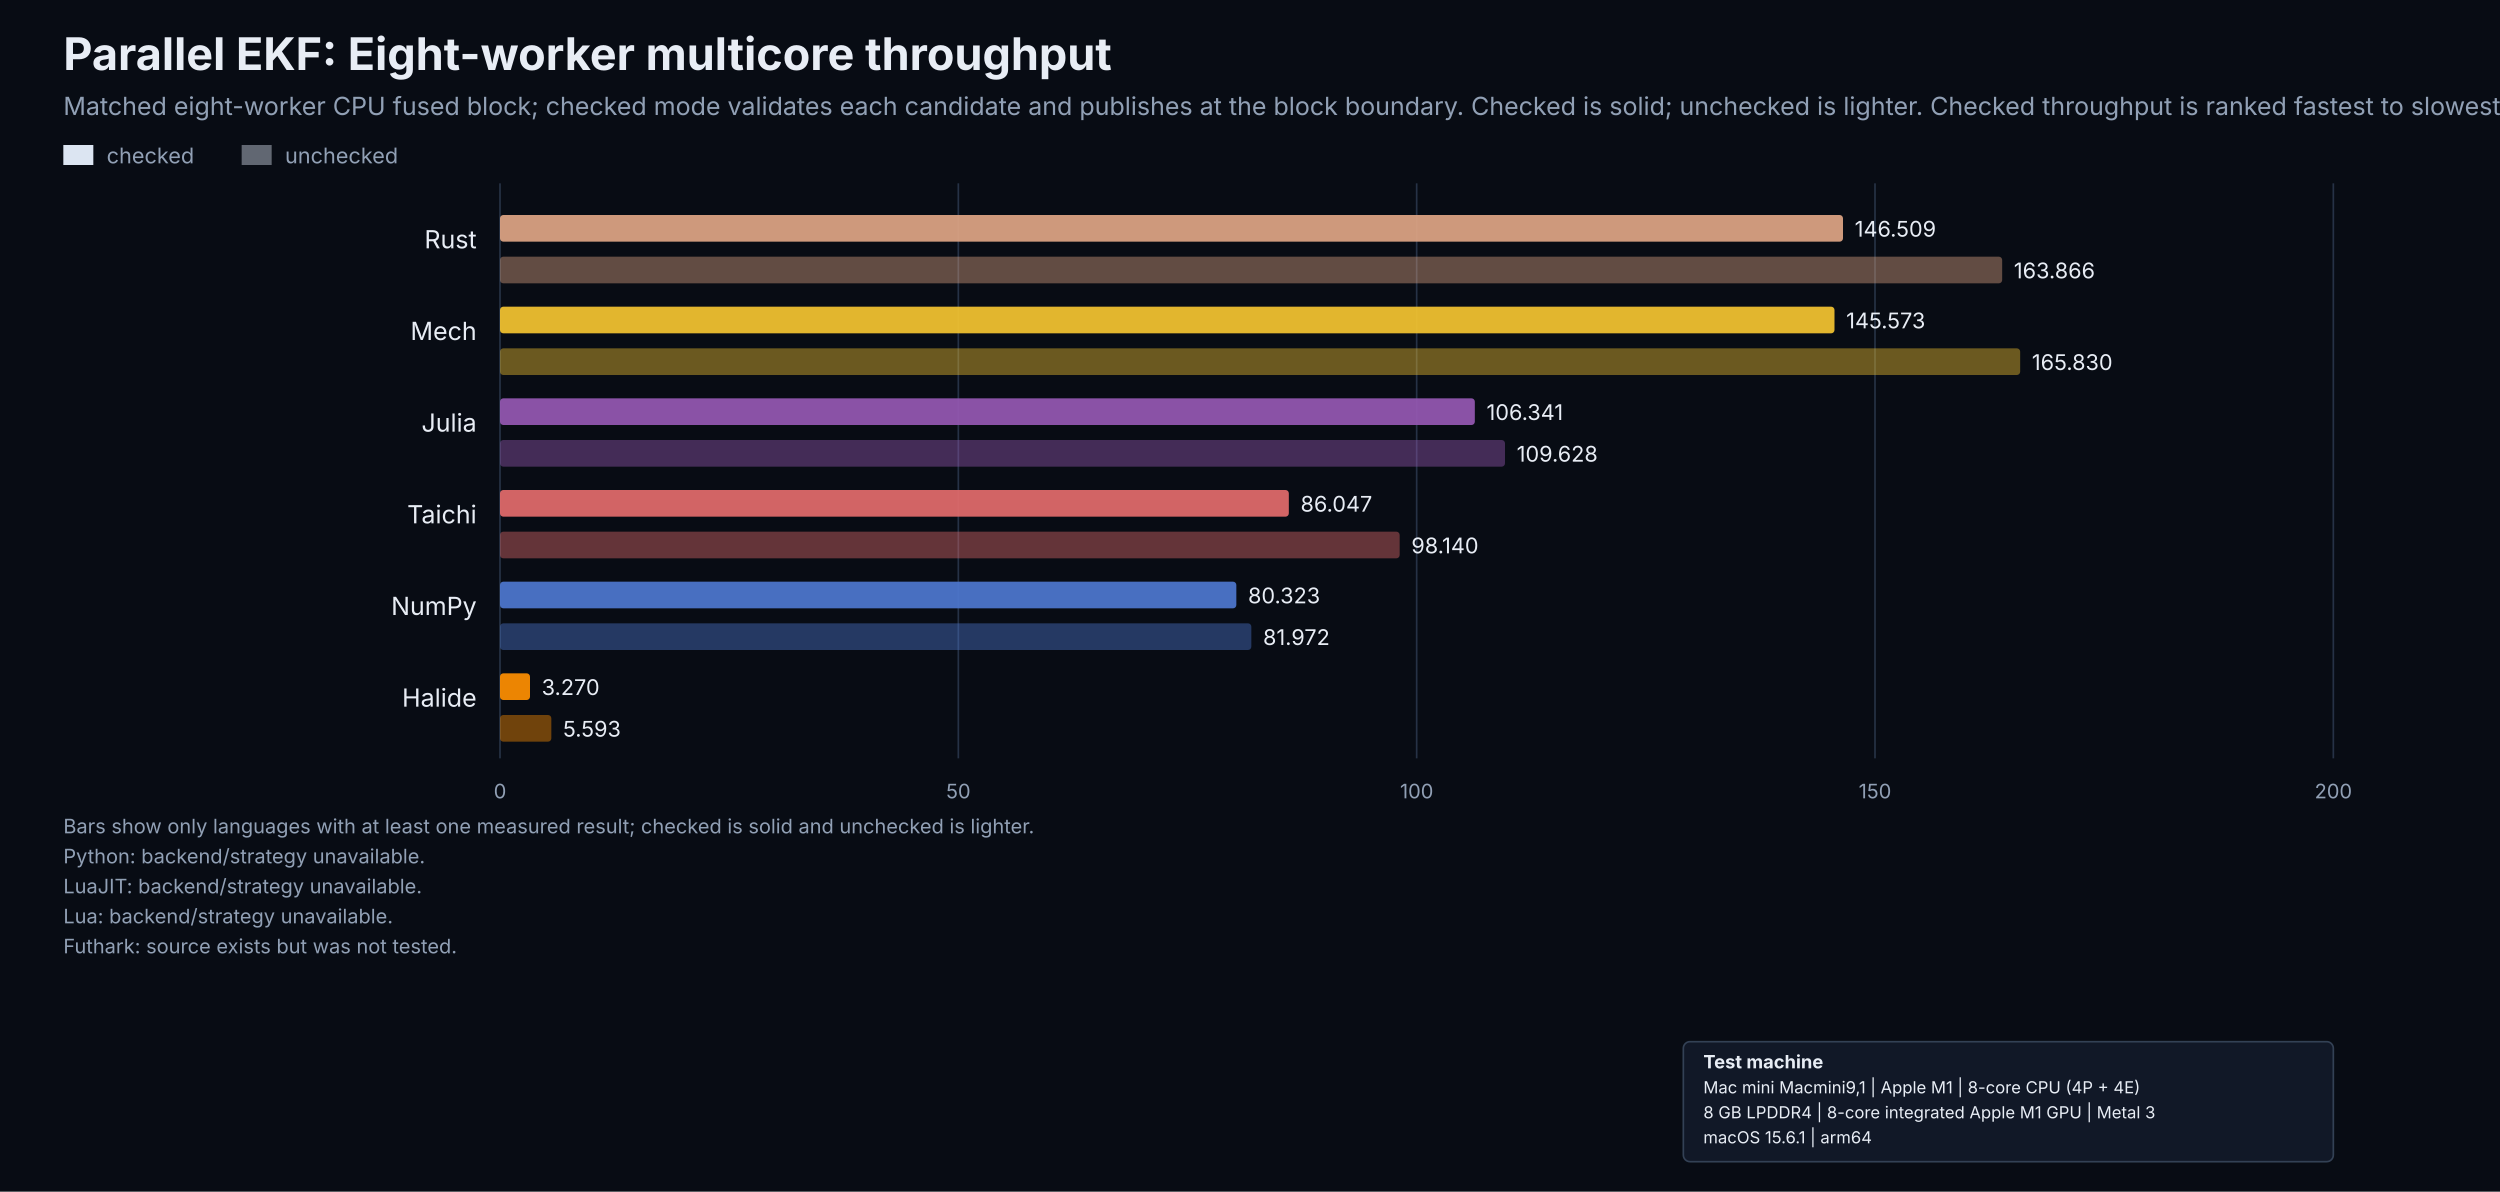
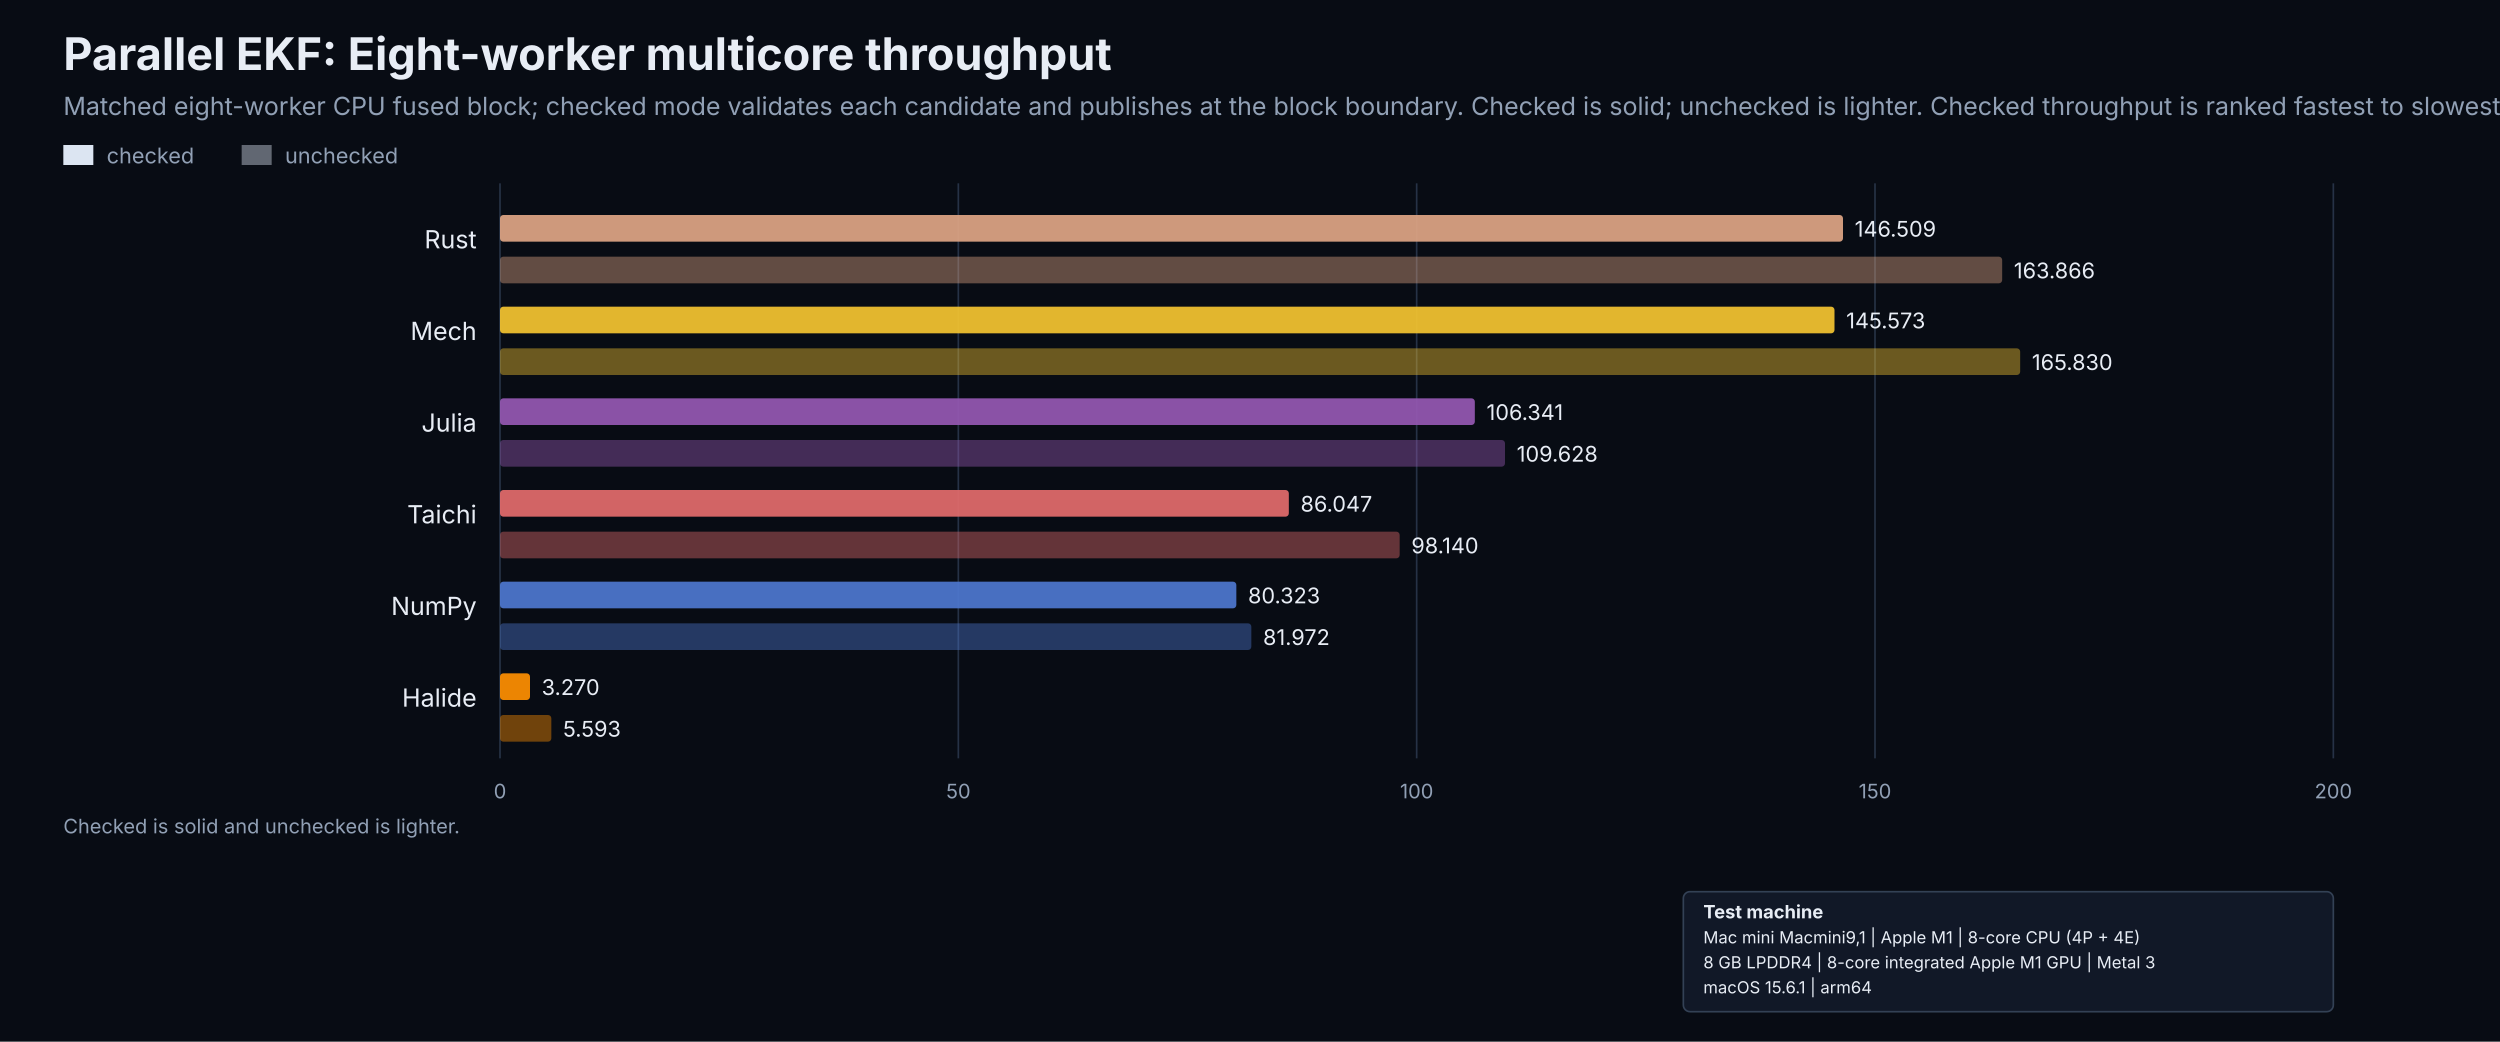
- <svg xmlns="http://www.w3.org/2000/svg" width="1500" height="715" viewBox="0 0 1500 715">
+ <svg xmlns="http://www.w3.org/2000/svg" width="1500" height="625" viewBox="0 0 1500 625">
  <rect width="100%" height="100%" fill="#080c14" />
  <style>text{font-family:-apple-system,BlinkMacSystemFont,"Segoe UI",sans-serif;fill:#e8edf5}.muted{fill:#91a0b5}.grid{stroke:#263246;stroke-width:1}.label{font-size:15px}.value{font-size:13px;font-variant-numeric:tabular-nums}</style>
  <text x="38" y="42" font-size="27" font-weight="700">Parallel EKF: Eight-worker multicore throughput</text>
  <text x="38" y="69" class="muted" font-size="15">Matched eight-worker CPU fused block; checked mode validates each candidate and publishes at the block boundary. Checked is solid; unchecked is lighter. Checked throughput is ranked fastest to slowest. Linear M/s axis.</text>
  <rect x="38" y="87" width="18" height="12" fill="#dce5f2" />
  <text x="64" y="98" class="muted" font-size="13">checked</text>
  <rect x="145" y="87" width="18" height="12" fill="#dce5f2" opacity="0.42" />
  <text x="171" y="98" class="muted" font-size="13">unchecked</text>
  <line x1="300.0" y1="110" x2="300.0" y2="455" class="grid" />
  <text x="300.0" y="479" text-anchor="middle" class="muted" font-size="12">0</text>
  <line x1="575.0" y1="110" x2="575.0" y2="455" class="grid" />
  <text x="575.0" y="479" text-anchor="middle" class="muted" font-size="12">50</text>
  <line x1="850.0" y1="110" x2="850.0" y2="455" class="grid" />
  <text x="850.0" y="479" text-anchor="middle" class="muted" font-size="12">100</text>
  <line x1="1125.0" y1="110" x2="1125.0" y2="455" class="grid" />
  <text x="1125.0" y="479" text-anchor="middle" class="muted" font-size="12">150</text>
  <line x1="1400.0" y1="110" x2="1400.0" y2="455" class="grid" />
  <text x="1400.0" y="479" text-anchor="middle" class="muted" font-size="12">200</text>
  <text x="286" y="149" text-anchor="end" class="label">Rust</text>
  <rect x="300" y="129" width="805.8" height="16" rx="2" fill="#dea584" opacity="0.92" />
  <text x="1112.8" y="142" class="value">146.509</text>
  <rect x="300" y="154" width="901.3" height="16" rx="2" fill="#dea584" opacity="0.42" />
  <text x="1208.3" y="167" class="value">163.866</text>
  <text x="286" y="204" text-anchor="end" class="label">Mech</text>
  <rect x="300" y="184" width="800.7" height="16" rx="2" fill="#f4c430" opacity="0.92" />
  <text x="1107.7" y="197" class="value">145.573</text>
  <rect x="300" y="209" width="912.1" height="16" rx="2" fill="#f4c430" opacity="0.42" />
  <text x="1219.1" y="222" class="value">165.830</text>
  <text x="286" y="259" text-anchor="end" class="label">Julia</text>
  <rect x="300" y="239" width="584.9" height="16" rx="2" fill="#9558b2" opacity="0.92" />
  <text x="891.9" y="252" class="value">106.341</text>
  <rect x="300" y="264" width="603.0" height="16" rx="2" fill="#9558b2" opacity="0.42" />
  <text x="910.0" y="277" class="value">109.628</text>
  <text x="286" y="314" text-anchor="end" class="label">Taichi</text>
  <rect x="300" y="294" width="473.3" height="16" rx="2" fill="#e36b6b" opacity="0.92" />
  <text x="780.3" y="307" class="value">86.047</text>
  <rect x="300" y="319" width="539.8" height="16" rx="2" fill="#e36b6b" opacity="0.42" />
  <text x="846.8" y="332" class="value">98.140</text>
  <text x="286" y="369" text-anchor="end" class="label">NumPy</text>
  <rect x="300" y="349" width="441.8" height="16" rx="2" fill="#4d77cf" opacity="0.92" />
  <text x="748.8" y="362" class="value">80.323</text>
  <rect x="300" y="374" width="450.8" height="16" rx="2" fill="#4d77cf" opacity="0.42" />
  <text x="757.8" y="387" class="value">81.972</text>
  <text x="286" y="424" text-anchor="end" class="label">Halide</text>
  <rect x="300" y="404" width="18.0" height="16" rx="2" fill="#ff8f00" opacity="0.92" />
  <text x="325.0" y="417" class="value">3.270</text>
  <rect x="300" y="429" width="30.8" height="16" rx="2" fill="#ff8f00" opacity="0.42" />
  <text x="337.8" y="442" class="value">5.593</text>
-   <text x="38" y="500" class="muted" font-size="12">Bars show only languages with at least one measured result; checked is solid and unchecked is lighter.</text>
-   <text x="38" y="518" class="muted" font-size="12">Python: backend/strategy unavailable.</text>
-   <text x="38" y="536" class="muted" font-size="12">LuaJIT: backend/strategy unavailable.</text>
-   <text x="38" y="554" class="muted" font-size="12">Lua: backend/strategy unavailable.</text>
-   <text x="38" y="572" class="muted" font-size="12">Futhark: source exists but was not tested.</text>
+   <text x="38" y="500" class="muted" font-size="12">Checked is solid and unchecked is lighter.</text>
  <g aria-label="Test machine">
-     <rect x="1010" y="625" width="390" height="72" rx="4" fill="#111827" stroke="#334155" />
-     <text x="1022" y="641" fill="#e8edf5" font-size="11" font-weight="700">Test machine</text>
-     <text x="1022" y="656" fill="#91a0b5" font-size="10">Mac mini Macmini9,1 | Apple M1 | 8-core CPU (4P + 4E)</text>
-     <text x="1022" y="671" fill="#91a0b5" font-size="10">8 GB LPDDR4 | 8-core integrated Apple M1 GPU | Metal 3</text>
-     <text x="1022" y="686" fill="#91a0b5" font-size="10">macOS 15.6.1 | arm64</text>
+     <rect x="1010" y="535" width="390" height="72" rx="4" fill="#111827" stroke="#334155" />
+     <text x="1022" y="551" fill="#e8edf5" font-size="11" font-weight="700">Test machine</text>
+     <text x="1022" y="566" fill="#91a0b5" font-size="10">Mac mini Macmini9,1 | Apple M1 | 8-core CPU (4P + 4E)</text>
+     <text x="1022" y="581" fill="#91a0b5" font-size="10">8 GB LPDDR4 | 8-core integrated Apple M1 GPU | Metal 3</text>
+     <text x="1022" y="596" fill="#91a0b5" font-size="10">macOS 15.6.1 | arm64</text>
  </g>
</svg>
